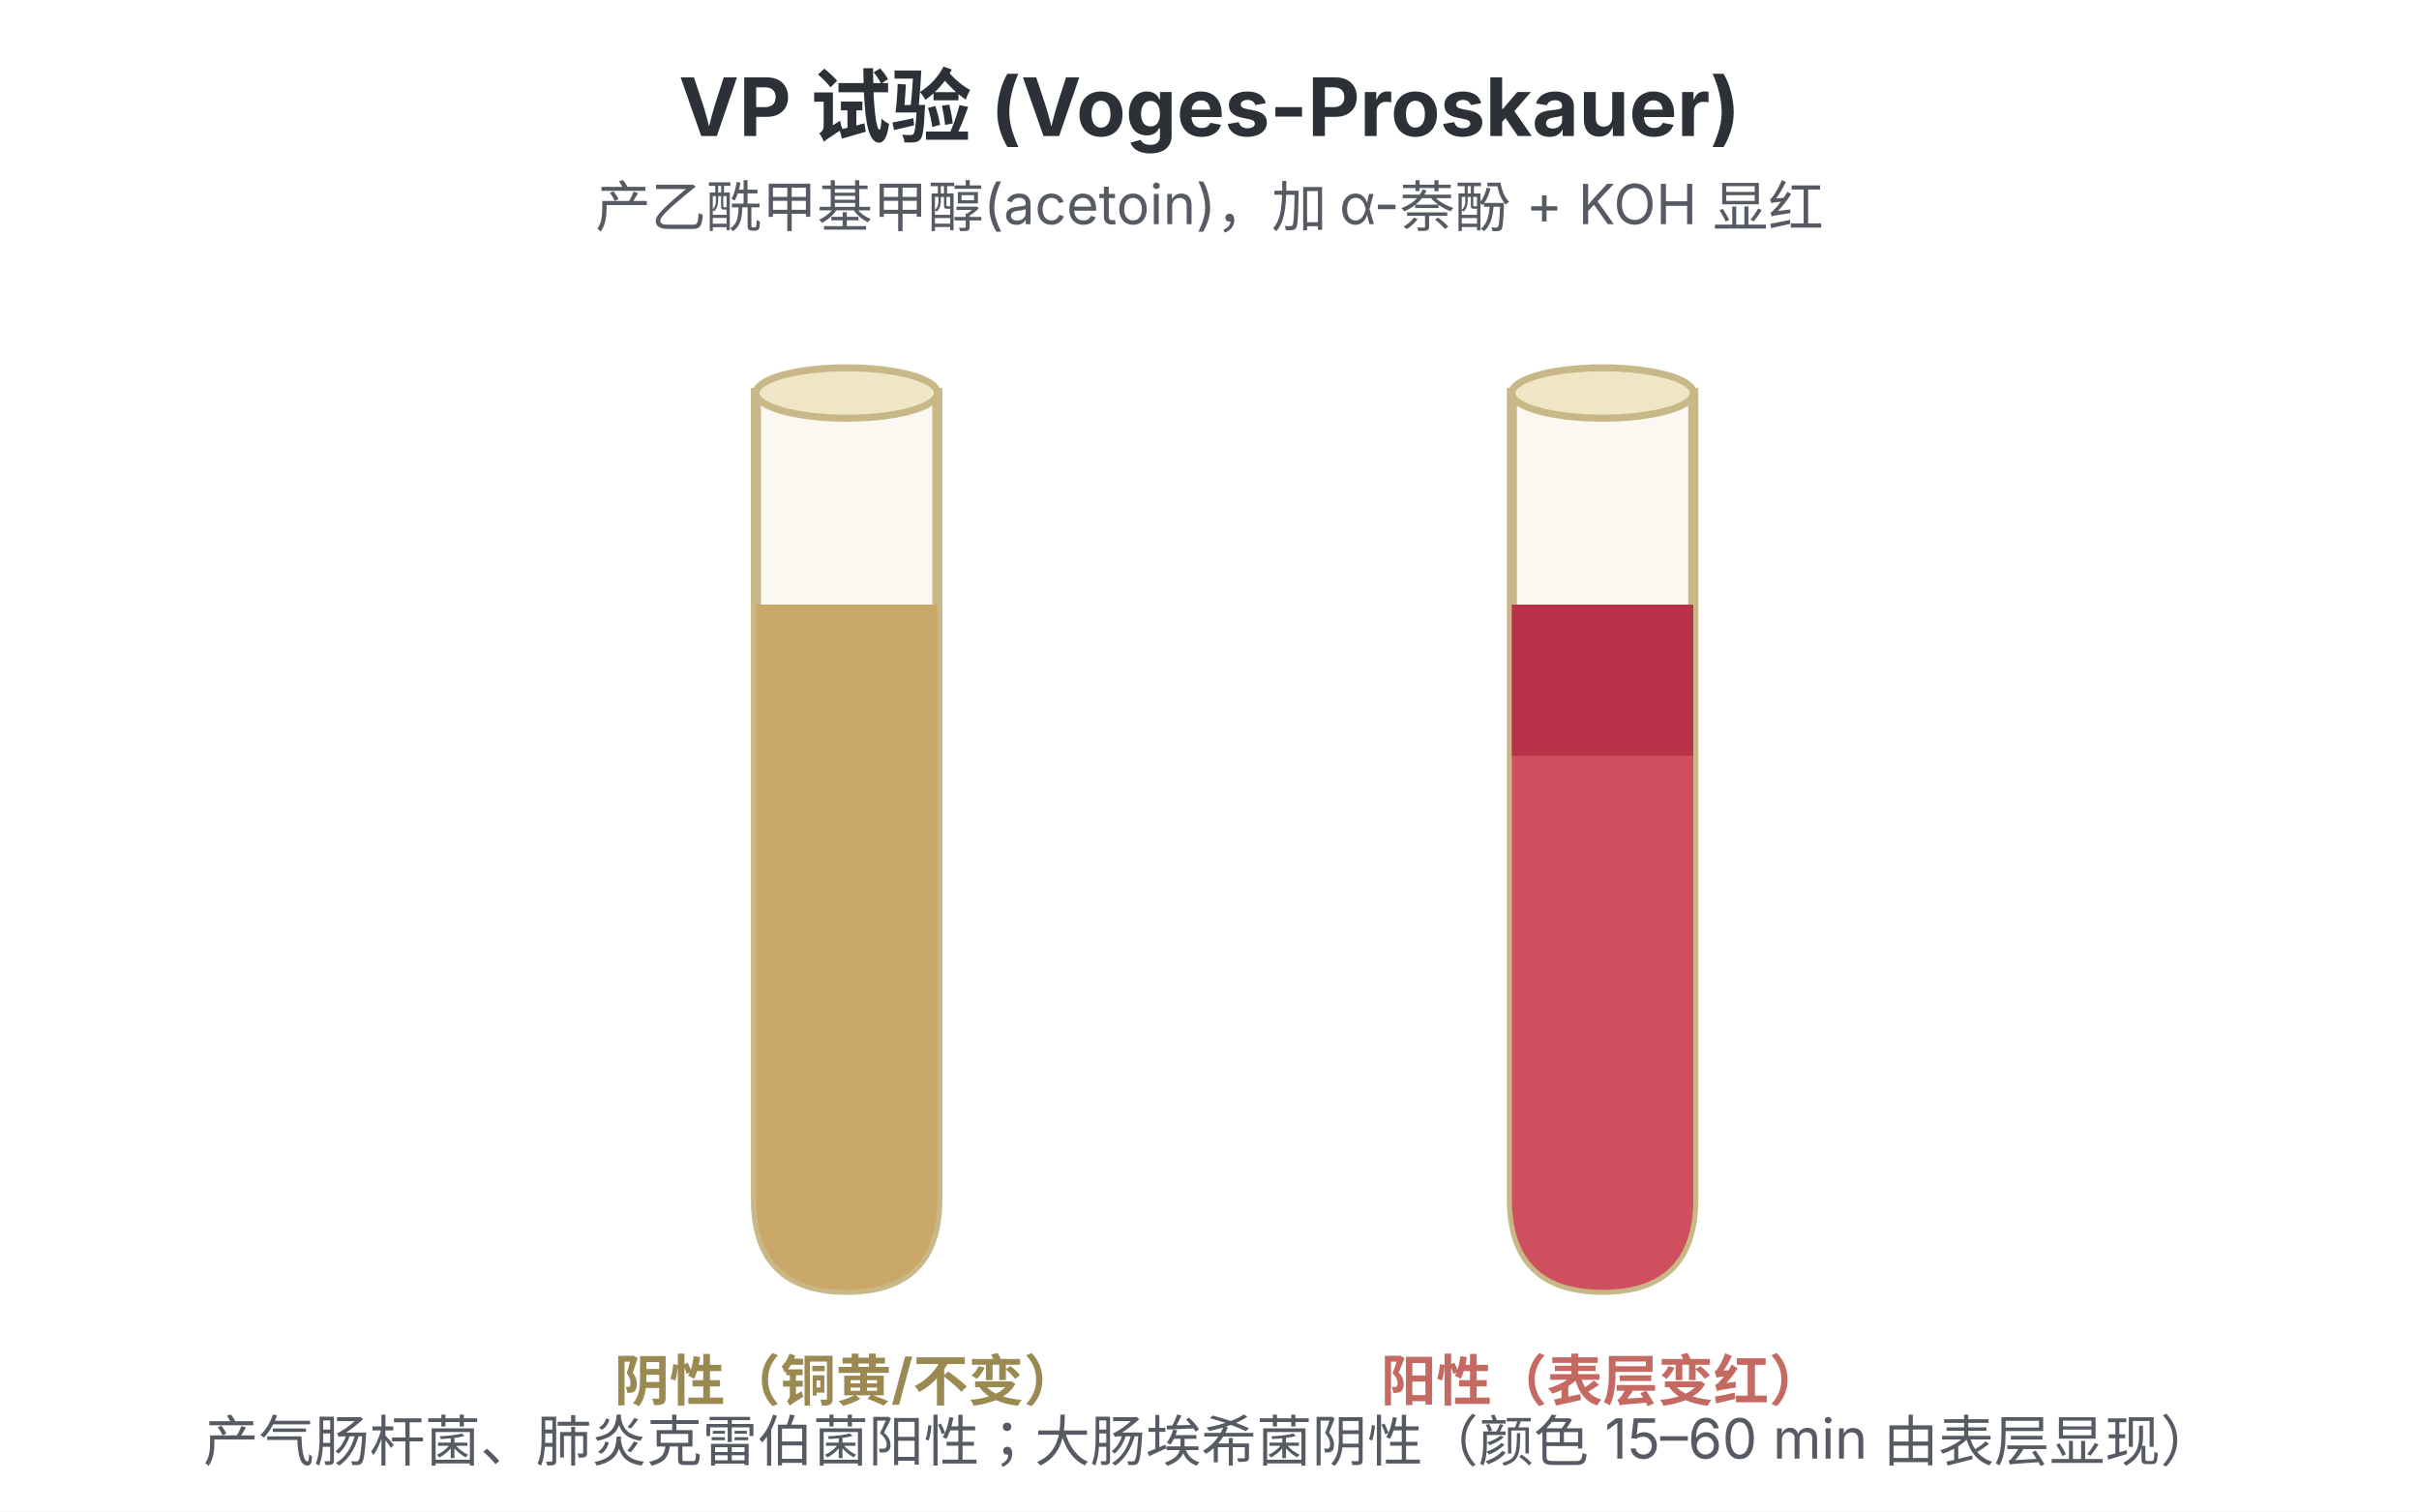
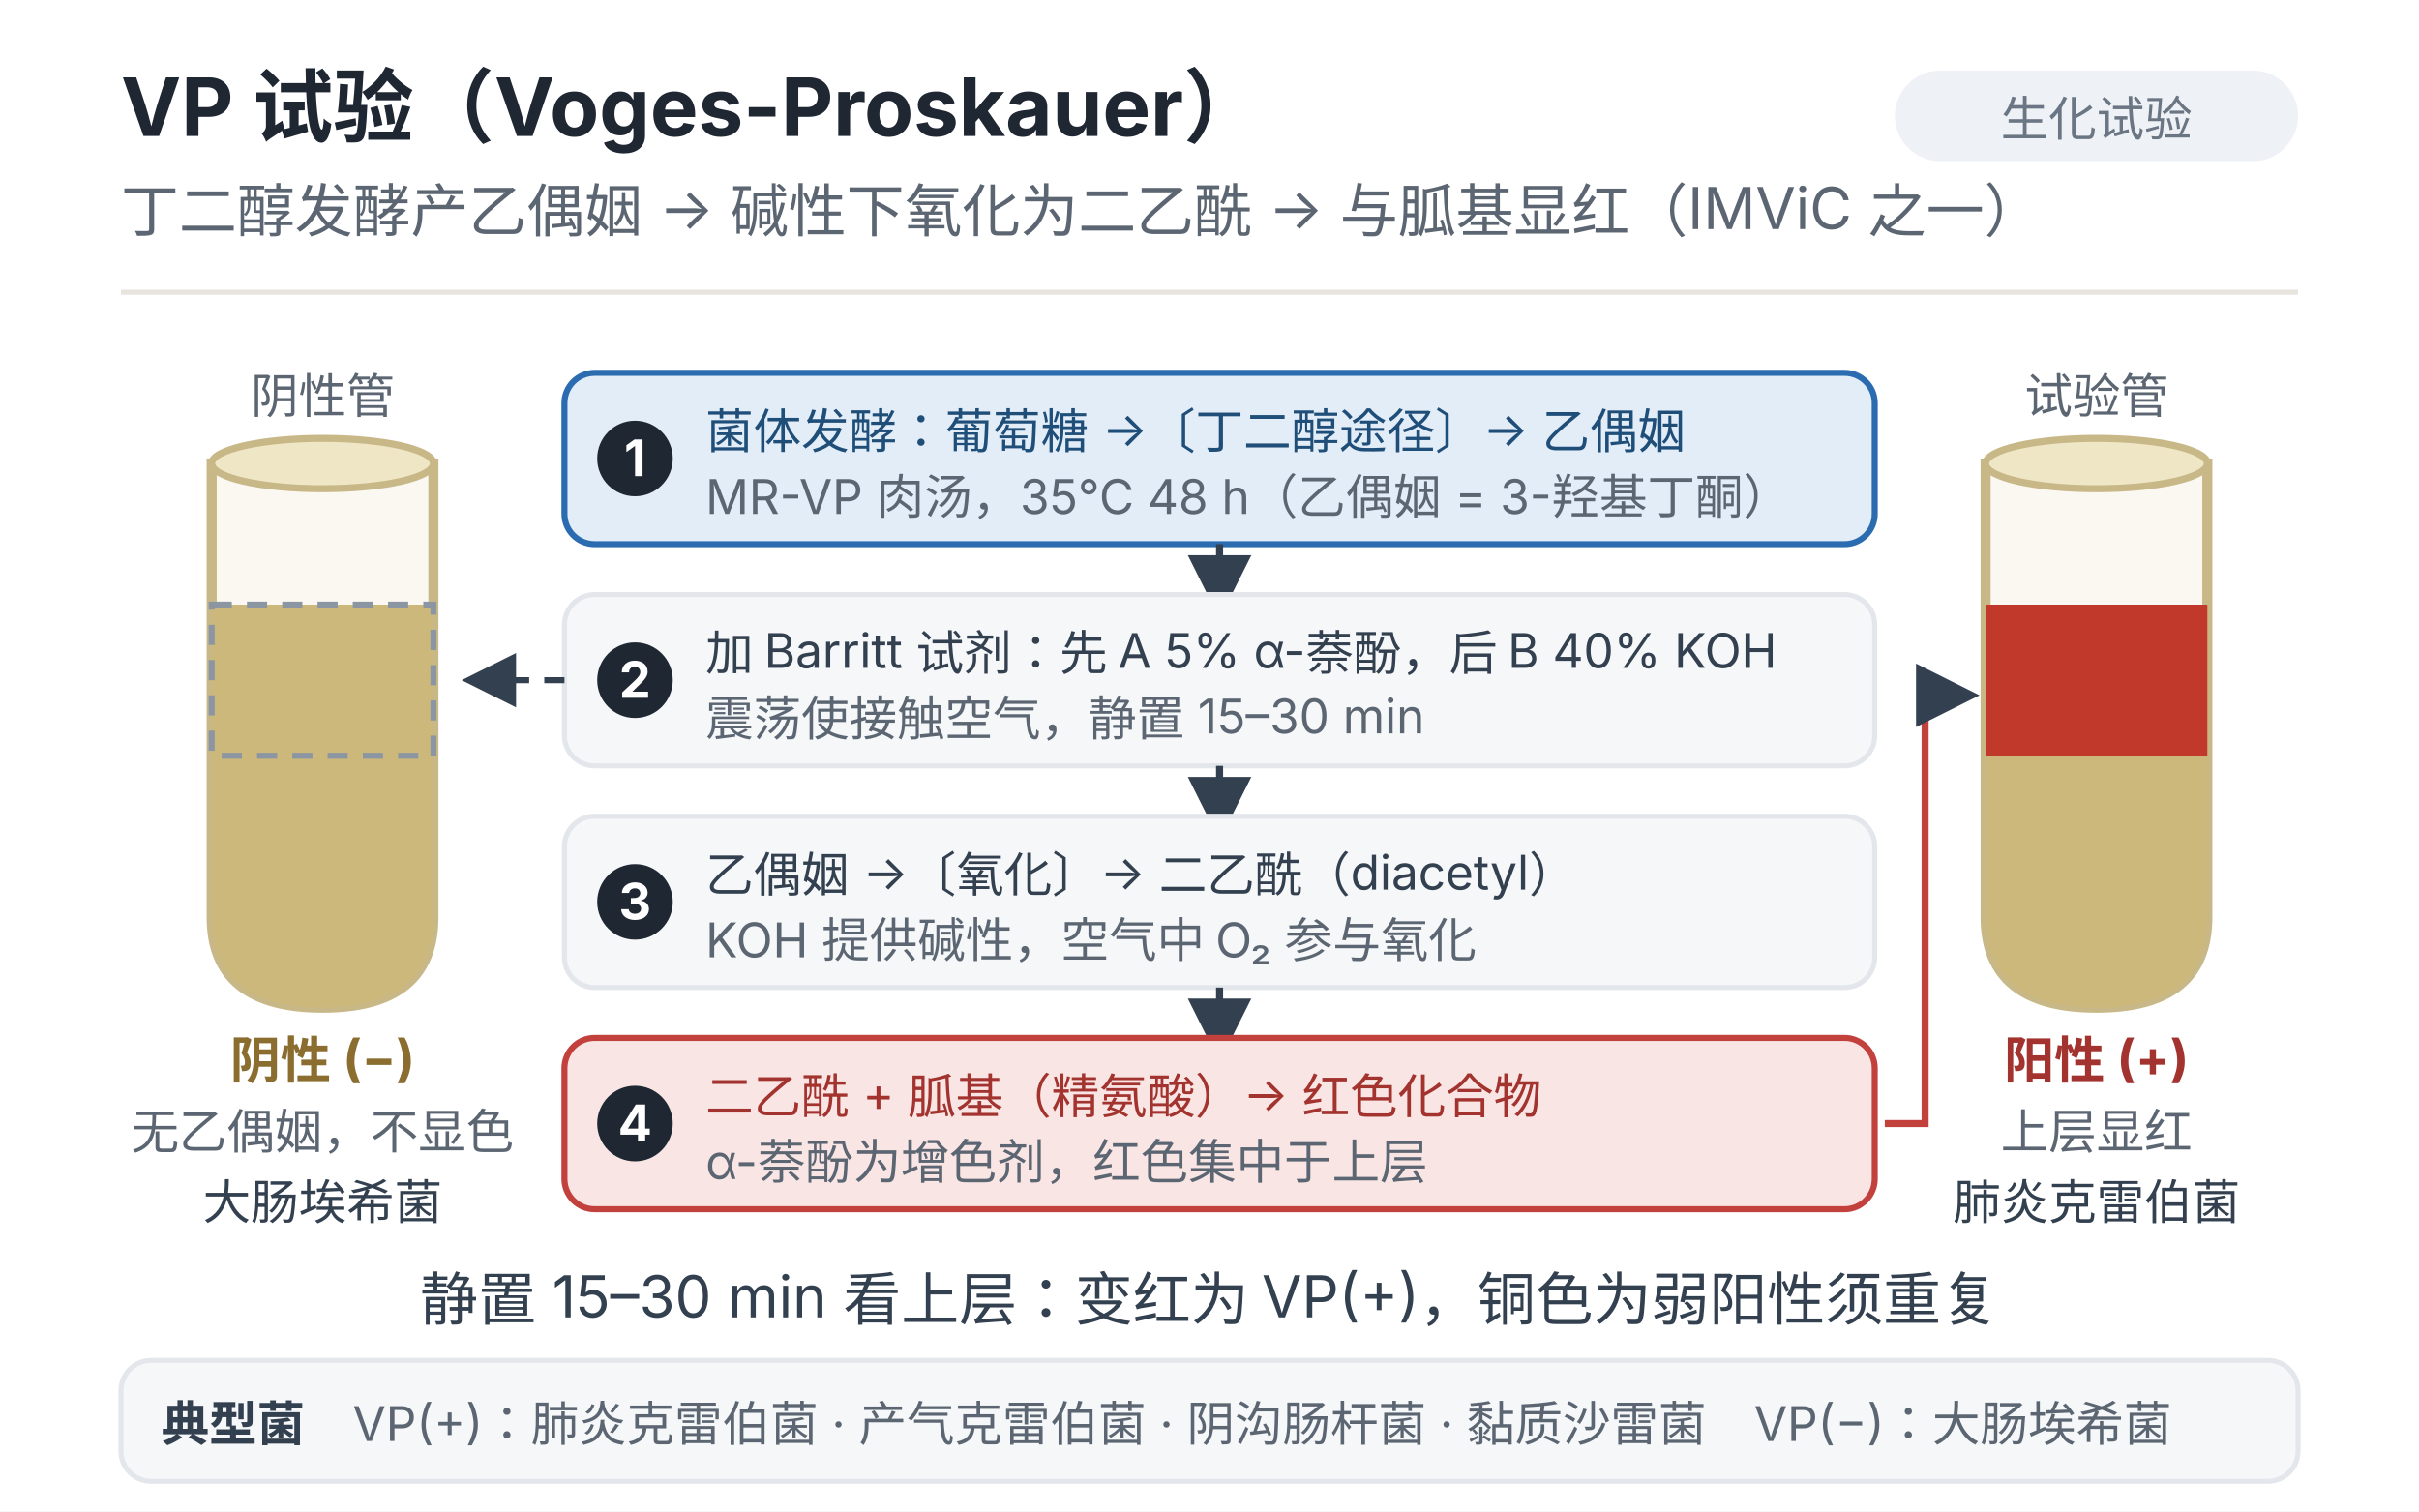
- <svg xmlns="http://www.w3.org/2000/svg" role="img" viewBox="0 0 480 300" font-family="-apple-system,'PingFang SC','Microsoft YaHei',sans-serif">
+ <svg xmlns="http://www.w3.org/2000/svg" viewBox="0 0 480 300" role="img" font-family="-apple-system,'PingFang SC','Microsoft YaHei',sans-serif">
+   <defs>
+     <marker id="arr" markerWidth="9" markerHeight="9" refX="7" refY="4.5" orient="auto">
+       <path d="M0,0 L9,4.5 L0,9 z" fill="#33404f" />
+     </marker>
+   </defs>
  <rect width="480" height="300" fill="#ffffff" />
-   <text x="240" y="27" text-anchor="middle" font-size="16" font-weight="700" fill="#2c3138">VP 试验 (Voges-Proskauer)</text>
-   <text x="240" y="45" text-anchor="middle" font-size="11" fill="#565b63">产乙酰甲基甲醇(acetoin)，加 α-萘酚 + KOH 显红</text>
-   <g>
-     <path d="M150,78 L150,238 Q150,256 168,256 Q186,256 186,238 L186,78 Z" fill="#faf8f1" stroke="#c8b887" stroke-width="2" />
-     <ellipse cx="168" cy="78" rx="18" ry="5" fill="#efe6c6" stroke="#c8b887" stroke-width="1.4" />
-     <path d="M150,120 L186,120 L186,238 Q186,256 168,256 Q150,256 150,238 Z" fill="#c9a86a" />
-     <text x="168" y="278" text-anchor="middle" font-size="11" font-weight="700" fill="#9a8a52">阴性（铜黄/不变）</text>
-   </g>
-   <g>
-     <path d="M300,78 L300,238 Q300,256 318,256 Q336,256 336,238 L336,78 Z" fill="#faf8f1" stroke="#c8b887" stroke-width="2" />
-     <ellipse cx="318" cy="78" rx="18" ry="5" fill="#efe6c6" stroke="#c8b887" stroke-width="1.4" />
-     <path d="M300,120 L336,120 L336,238 Q336,256 318,256 Q300,256 300,238 Z" fill="#cf4f5e" />
-     <path d="M300,120 L336,120 L336,150 L300,150 Z" fill="#b8324a" />
-     <text x="318" y="278" text-anchor="middle" font-size="11" font-weight="700" fill="#c46a62">阳性（表层变红）</text>
-   </g>
-   <text x="240" y="290" text-anchor="middle" font-size="11" fill="#565b63">产气肠杆菌、肺炎克雷伯菌阳性；大肠埃希菌阴性（颜色 15–60 min 由表层显现）</text>
+   <text x="24" y="27" font-size="16" font-weight="700" fill="#1f2733">VP 试验（Voges-Proskauer）</text>
+   <rect x="376" y="14" width="80" height="18" rx="9" fill="#eef1f5" />
+   <text x="416" y="27" text-anchor="middle" font-size="9.5" fill="#6b7684">生化试验</text>
+   <text x="24" y="46" font-size="11.5" fill="#5c6672">丁二醇发酵产乙偶姻 → 碱性下氧化为二乙酰 → 与胍基显红（IMViC 之一）</text>
+   <line x1="24" y1="58" x2="456" y2="58" stroke="#e7e4dd" />
+   <text x="64" y="82" text-anchor="middle" font-size="9.5" fill="#5c6672">阴性管</text>
+   <path d="M42,92 L42,182 Q42,200 64,200 Q86,200 86,182 L86,92 Z" fill="#faf8f1" stroke="#c8b887" stroke-width="2" />
+   <path d="M42,120 L86,120 L86,182 Q86,200 64,200 Q42,200 42,182 Z" fill="#cbb87a" />
+   <ellipse cx="64" cy="92" rx="22" ry="5" fill="#efe6c6" stroke="#c8b887" stroke-width="1.4" />
+   <rect x="42" y="120" width="44" height="30" fill="none" stroke="#8c96a2" stroke-width="1.2" stroke-dasharray="4,3" />
+   <text x="64" y="214" text-anchor="middle" font-size="10" font-weight="700" fill="#8a6d2f">阴性 (−)</text>
+   <text x="64" y="228" text-anchor="middle" font-size="9.5" fill="#5c6672">无乙偶姻，不显色</text>
+   <text x="64" y="242" text-anchor="middle" font-size="9.5" fill="#33404f">大肠埃希菌</text>
+   <rect x="112" y="74" width="260" height="34" rx="6" fill="#e3edf8" stroke="#2b6cb0" stroke-width="1.2" />
+   <circle cx="126" cy="91" r="7.5" fill="#1f2733" />
+   <text x="126" y="94.5" text-anchor="middle" font-size="10" font-weight="700" fill="#ffffff">1</text>
+   <text x="140" y="89" font-size="9.5" fill="#1f4e79">菌体发酵：葡萄糖 →〔丁二醇途径〕→ 乙偶姻</text>
+   <text x="140" y="102" font-size="9.5" fill="#5c6672">MR-VP 肉汤，35℃ 48 h（乙偶姻 = 3-羟基丁酮）</text>
+   <line x1="242" y1="108" x2="242" y2="120" stroke="#33404f" stroke-width="1.4" marker-end="url(#arr)" />
+   <rect x="112" y="118" width="260" height="34" rx="6" fill="#f5f7f9" stroke="#e3e7ec" />
+   <circle cx="126" cy="135" r="7.5" fill="#1f2733" />
+   <text x="126" y="138.5" text-anchor="middle" font-size="10" font-weight="700" fill="#ffffff">2</text>
+   <text x="140" y="133" font-size="9.5" fill="#33404f">加 Barritt 试剂：先 A 5% α-萘酚，后 B 40% KOH</text>
+   <text x="140" y="146" font-size="9.5" fill="#5c6672">震荡使接触空气，静置 15–30 min</text>
+   <line x1="242" y1="152" x2="242" y2="164" stroke="#33404f" stroke-width="1.4" marker-end="url(#arr)" />
+   <line x1="112" y1="135" x2="94" y2="135" stroke="#33404f" stroke-width="1.2" stroke-dasharray="4,3" marker-end="url(#arr)" />
+   <rect x="112" y="162" width="260" height="34" rx="6" fill="#f5f7f9" stroke="#e3e7ec" />
+   <circle cx="126" cy="179" r="7.5" fill="#1f2733" />
+   <text x="126" y="182.5" text-anchor="middle" font-size="10" font-weight="700" fill="#ffffff">3</text>
+   <text x="140" y="177" font-size="9.5" fill="#33404f">乙偶姻 →〔氧化〕→ 二乙酰（diacetyl）</text>
+   <text x="140" y="190" font-size="9.5" fill="#5c6672">KOH 提供碱性，空气中 O₂ 参与氧化</text>
+   <line x1="242" y1="196" x2="242" y2="208" stroke="#33404f" stroke-width="1.4" marker-end="url(#arr)" />
+   <rect x="112" y="206" width="260" height="34" rx="6" fill="#f9e6e4" stroke="#c2413d" stroke-width="1.2" />
+   <circle cx="126" cy="223" r="7.5" fill="#1f2733" />
+   <text x="126" y="226.5" text-anchor="middle" font-size="10" font-weight="700" fill="#ffffff">4</text>
+   <text x="140" y="221" font-size="9.5" fill="#a3332f">二乙酰 + 胍基（精氨酸）→ 红色化合物</text>
+   <text x="140" y="234" font-size="9.5" fill="#5c6672">α-萘酚为增色剂，红色集中于上层</text>
+   <polyline points="374,223 382,223 382,138 390,138" fill="none" stroke="#c2413d" stroke-width="1.4" marker-end="url(#arr)" />
+   <text x="416" y="82" text-anchor="middle" font-size="9.5" fill="#5c6672">试验管</text>
+   <path d="M394,92 L394,182 Q394,200 416,200 Q438,200 438,182 L438,92 Z" fill="#faf8f1" stroke="#c8b887" stroke-width="2" />
+   <path d="M394,120 L438,120 L438,182 Q438,200 416,200 Q394,200 394,182 Z" fill="#cbb87a" />
+   <rect x="394" y="120" width="44" height="30" fill="#c0392b" />
+   <ellipse cx="416" cy="92" rx="22" ry="5" fill="#efe6c6" stroke="#c8b887" stroke-width="1.4" />
+   <text x="416" y="214" text-anchor="middle" font-size="10" font-weight="700" fill="#a3332f">阳性 (+)</text>
+   <text x="416" y="228" text-anchor="middle" font-size="9.5" fill="#5c6672">上层显红</text>
+   <text x="416" y="242" text-anchor="middle" font-size="9.5" fill="#33404f">肺炎克雷伯菌</text>
+   <text x="240" y="262" text-anchor="middle" font-size="11.5" fill="#33404f">静置 15–30 min 看上层：变红为 VP(+)，铜色为弱阳性须重复</text>
+   <rect x="24" y="270" width="432" height="24" rx="6" fill="#f5f7f9" stroke="#e3e7ec" />
+   <text x="32" y="286" font-size="9.5" fill="#5c6672">
+     <tspan font-weight="700" fill="#33404f">典型菌</tspan>　VP(+)：肺炎克雷伯菌 · 产气克雷伯菌 · 阴沟肠杆菌 · 黏质沙雷菌　VP(−)：大肠埃希菌</text>
</svg>
